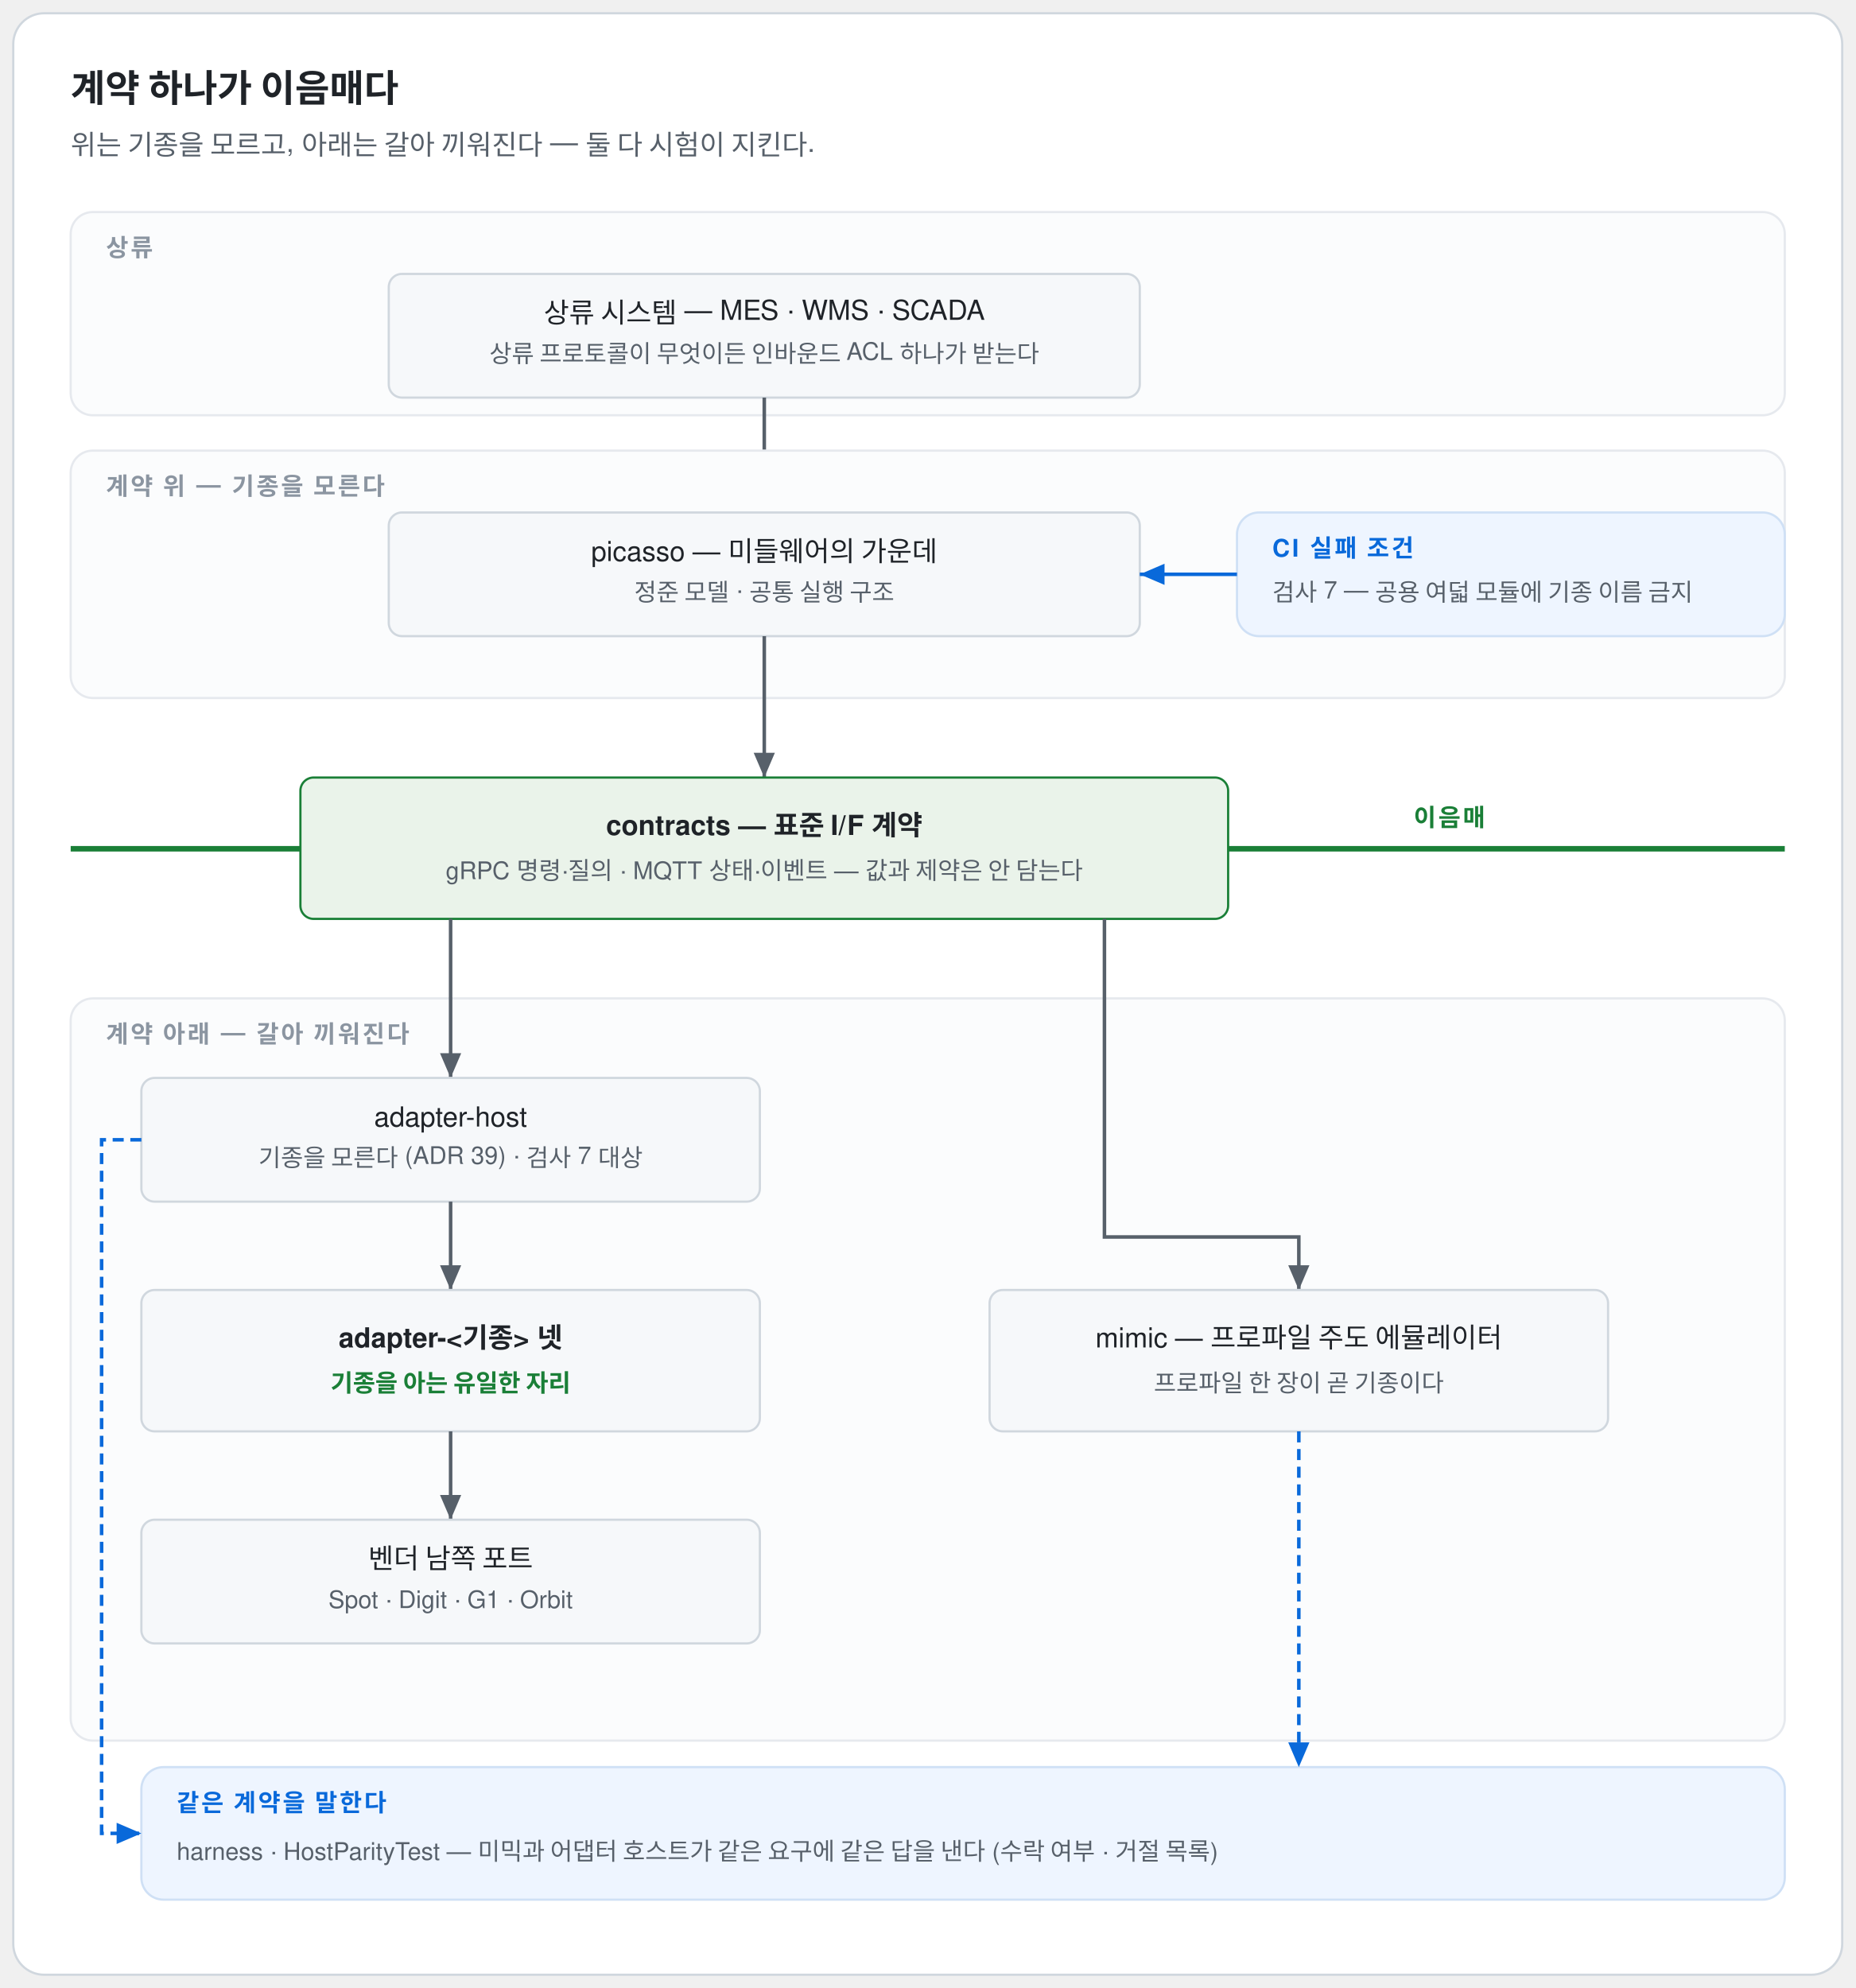
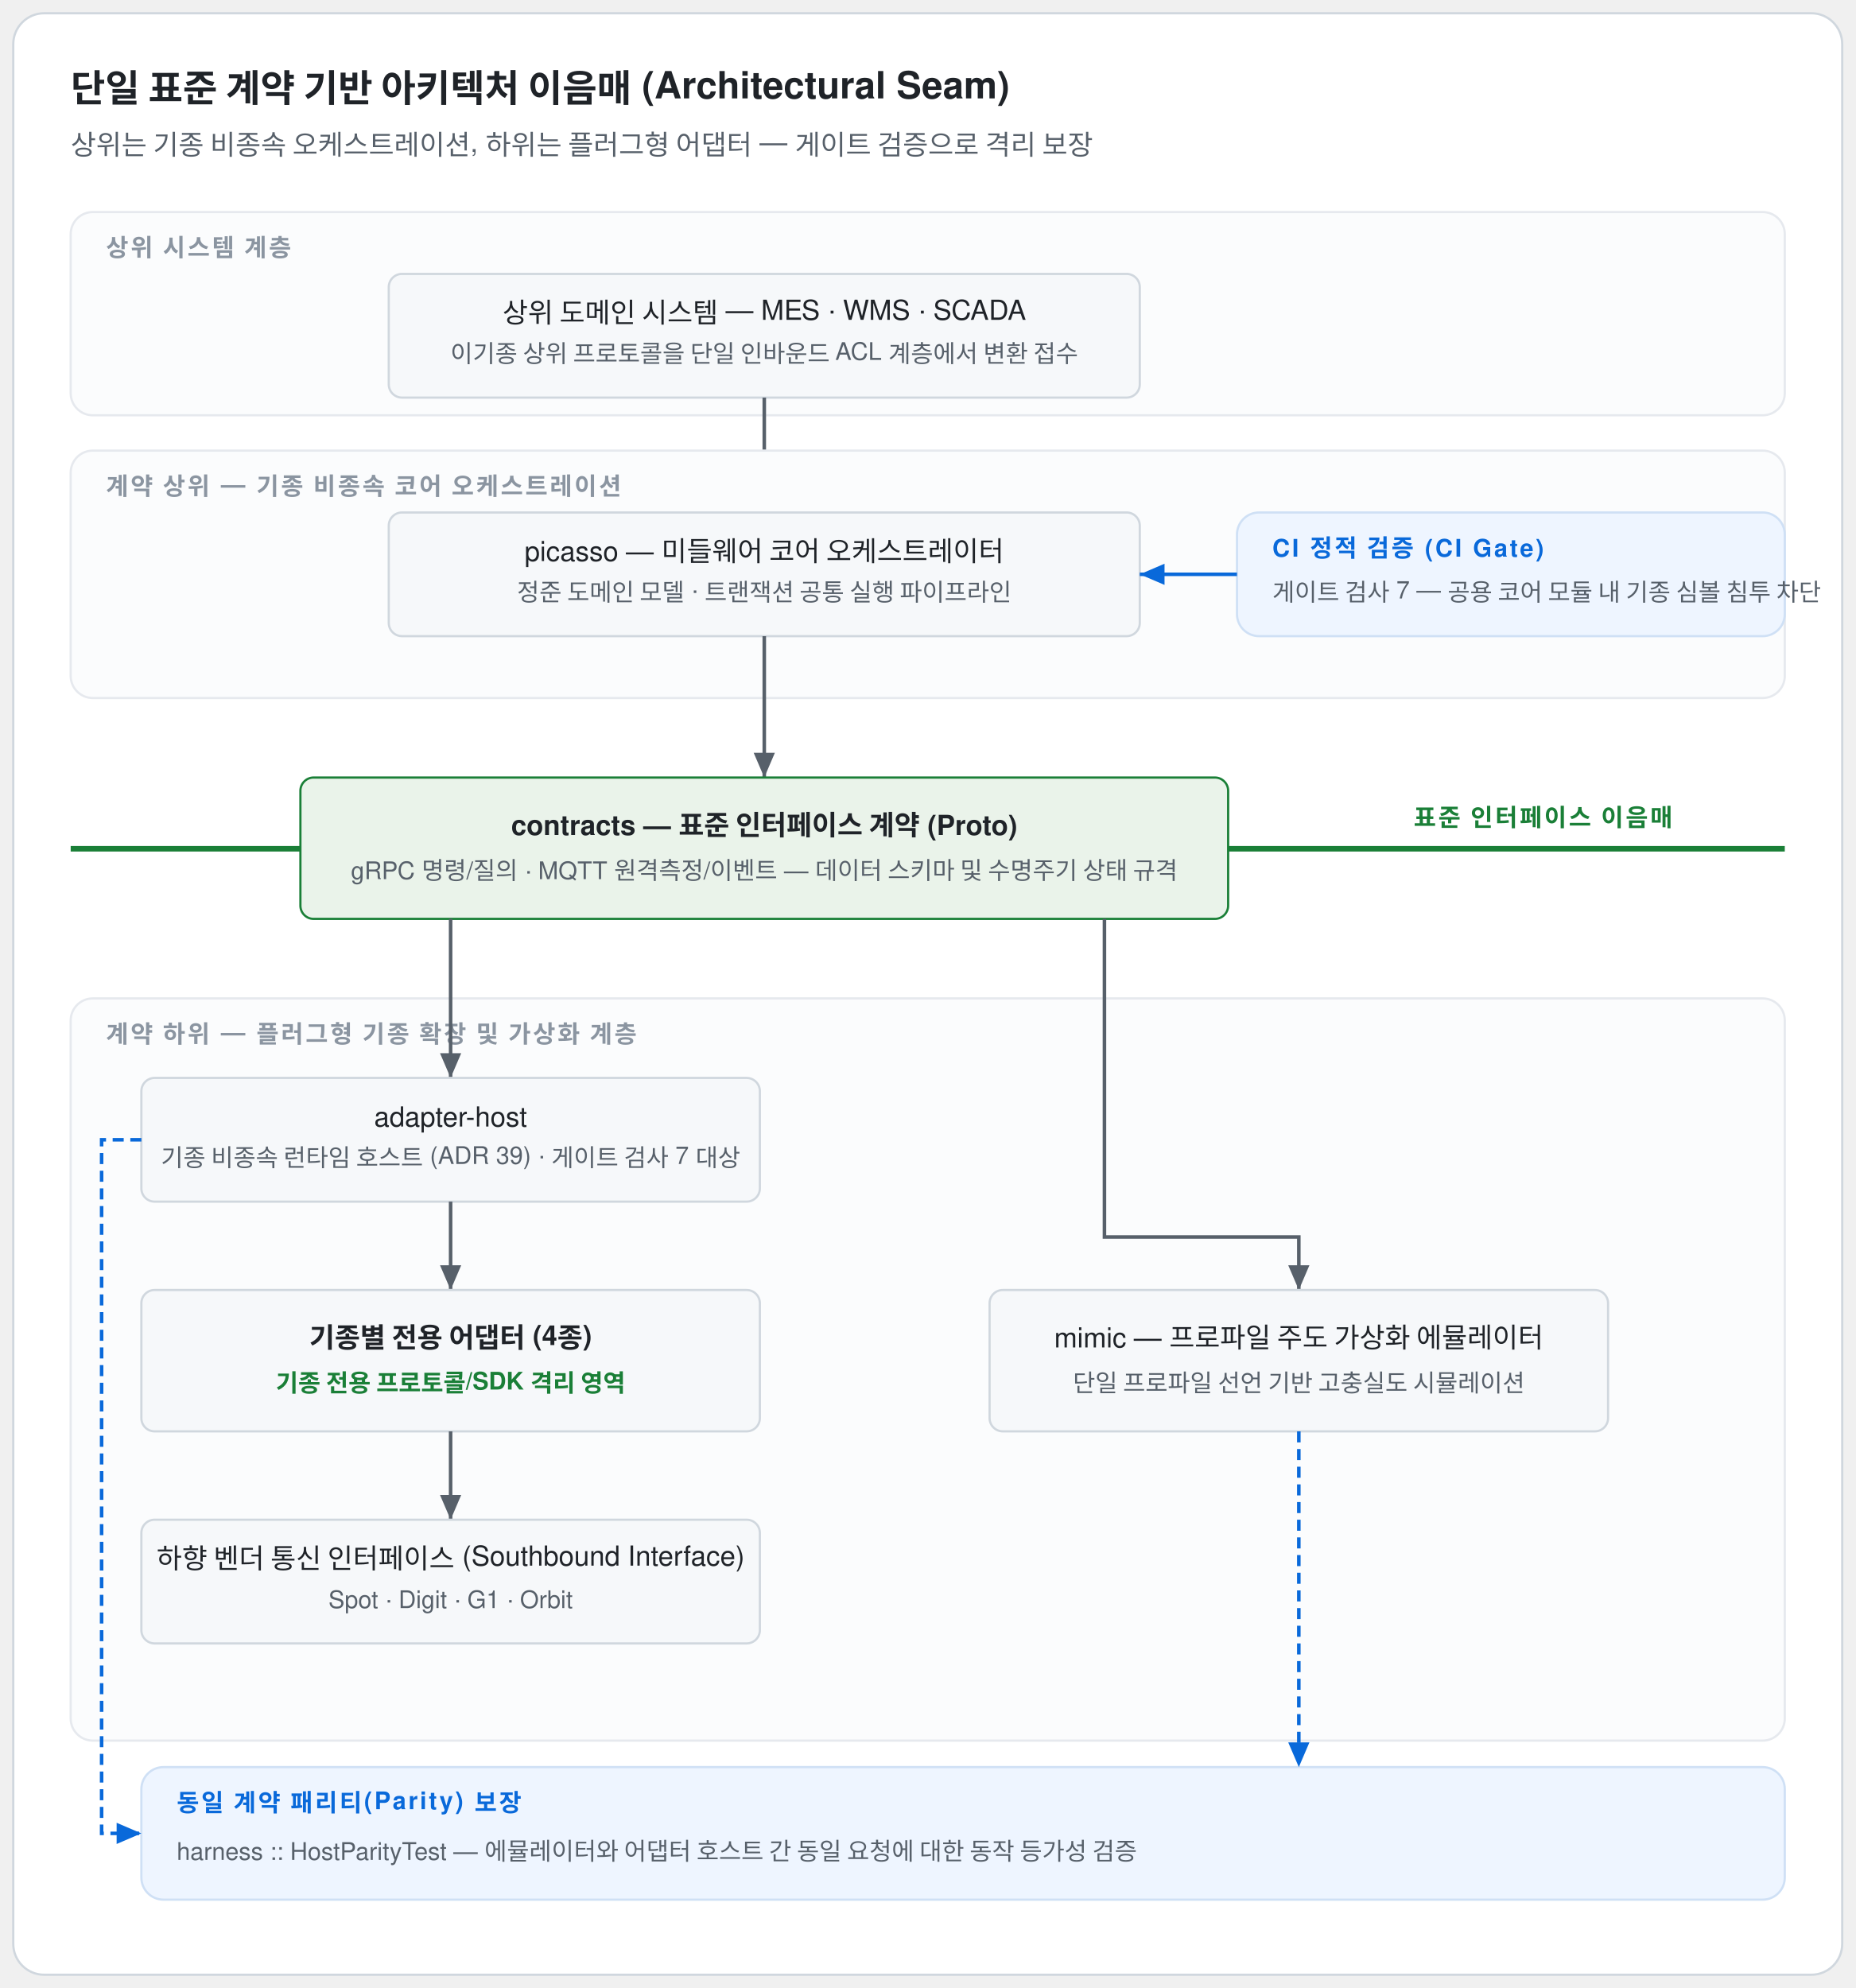
<svg xmlns="http://www.w3.org/2000/svg" width="840" height="900" viewBox="0 0 840 900" font-family="Malgun Gothic,Apple SD Gothic Neo,Noto Sans KR,Segoe UI,-apple-system,Helvetica,Arial,sans-serif">
  <defs>
    <marker id="am" markerWidth="9" markerHeight="9" refX="7" refY="3" orient="auto">
      <path d="M0,0 L7,3 L0,6 Z" fill="#57606a" />
    </marker>
    <marker id="ab" markerWidth="9" markerHeight="9" refX="7" refY="3" orient="auto">
      <path d="M0,0 L7,3 L0,6 Z" fill="#0969da" />
    </marker>
  </defs>
  <rect x="6" y="6" width="828" height="888" rx="14" fill="#ffffff" stroke="#d0d7de" />
-   <text x="32" y="46" font-size="17" font-weight="600" fill="#1f2328">계약 하나가 이음매다</text>
-   <text x="32" y="70" font-size="12.5" fill="#57606a">위는 기종을 모르고, 아래는 갈아 끼워진다 — 둘 다 시험이 지킨다.</text>
+   <text x="32" y="46" font-size="17" font-weight="600" fill="#1f2328">단일 표준 계약 기반 아키텍처 이음매 (Architectural Seam)</text>
+   <text x="32" y="70" font-size="12.5" fill="#57606a">상위는 기종 비종속 오케스트레이션, 하위는 플러그형 어댑터 — 게이트 검증으로 격리 보장</text>
  <rect x="32" y="96" width="776" height="92" rx="10" fill="#fbfcfd" stroke="#e6e9ee" />
-   <text x="48" y="116" font-size="11" font-weight="700" fill="#8b95a1" letter-spacing="1">상류</text>
+   <text x="48" y="116" font-size="11" font-weight="700" fill="#8b95a1" letter-spacing="1">상위 시스템 계층</text>
  <rect x="176" y="124" width="340" height="56" rx="6" fill="#f6f8fa" stroke="#d0d7de" />
-   <text x="346" y="146" font-size="12.5" fill="#1f2328" text-anchor="middle">상류 시스템 — MES · WMS · SCADA</text>
-   <text x="346" y="164" font-size="11" fill="#57606a" text-anchor="middle">상류 프로토콜이 무엇이든 인바운드 ACL 하나가 받는다</text>
+   <text x="346" y="146" font-size="12.5" fill="#1f2328" text-anchor="middle">상위 도메인 시스템 — MES · WMS · SCADA</text>
+   <text x="346" y="164" font-size="11" fill="#57606a" text-anchor="middle">이기종 상위 프로토콜을 단일 인바운드 ACL 계층에서 변환 접수</text>
  <polyline points="346,180 346,228" fill="none" stroke="#57606a" stroke-width="1.6" marker-end="url(#am)" />
  <rect x="32" y="204" width="776" height="112" rx="10" fill="#fbfcfd" stroke="#e6e9ee" />
-   <text x="48" y="224" font-size="11" font-weight="700" fill="#8b95a1" letter-spacing="1">계약 위 — 기종을 모른다</text>
+   <text x="48" y="224" font-size="11" font-weight="700" fill="#8b95a1" letter-spacing="1">계약 상위 — 기종 비종속 코어 오케스트레이션</text>
  <rect x="176" y="232" width="340" height="56" rx="6" fill="#f6f8fa" stroke="#d0d7de" />
-   <text x="346" y="254" font-size="12.5" fill="#1f2328" text-anchor="middle">picasso — 미들웨어의 가운데</text>
-   <text x="346" y="272" font-size="11" fill="#57606a" text-anchor="middle">정준 모델 · 공통 실행 구조</text>
+   <text x="346" y="254" font-size="12.5" fill="#1f2328" text-anchor="middle">picasso — 미들웨어 코어 오케스트레이터</text>
+   <text x="346" y="272" font-size="11" fill="#57606a" text-anchor="middle">정준 도메인 모델 · 트랜잭션 공통 실행 파이프라인</text>
  <rect x="560" y="232" width="248" height="56" rx="10" fill="#eef5ff" stroke="#cfe0f5" />
-   <text x="576" y="252" font-size="11" font-weight="700" fill="#0969da" letter-spacing="1">CI 실패 조건</text>
-   <text x="576" y="272" font-size="11" fill="#57606a">검사 7 — 공용 여덟 모듈에 기종 이름 금지</text>
+   <text x="576" y="252" font-size="11" font-weight="700" fill="#0969da" letter-spacing="1">CI 정적 검증 (CI Gate)</text>
+   <text x="576" y="272" font-size="11" fill="#57606a">게이트 검사 7 — 공용 코어 모듈 내 기종 심볼 침투 차단</text>
  <polyline points="560,260 516,260" fill="none" stroke="#0969da" stroke-width="1.6" marker-end="url(#ab)" />
  <polyline points="346,288 346,352" fill="none" stroke="#57606a" stroke-width="1.6" marker-end="url(#am)" />
  <rect x="32" y="383" width="104" height="2.5" fill="#1a7f37" />
  <rect x="556" y="383" width="252" height="2.5" fill="#1a7f37" />
-   <text x="640" y="374" font-size="11" font-weight="700" fill="#1a7f37" letter-spacing="1">이음매</text>
+   <text x="640" y="374" font-size="11" font-weight="700" fill="#1a7f37" letter-spacing="1">표준 인터페이스 이음매</text>
  <rect x="136" y="352" width="420" height="64" rx="6" fill="#eaf3ea" stroke="#1a7f37" />
-   <text x="346" y="378" font-size="12.5" font-weight="600" fill="#1f2328" text-anchor="middle">contracts — 표준 I/F 계약</text>
-   <text x="346" y="398" font-size="11" fill="#57606a" text-anchor="middle">gRPC 명령·질의 · MQTT 상태·이벤트 — 값과 제약은 안 담는다</text>
+   <text x="346" y="378" font-size="12.5" font-weight="600" fill="#1f2328" text-anchor="middle">contracts — 표준 인터페이스 계약 (Proto)</text>
+   <text x="346" y="398" font-size="11" fill="#57606a" text-anchor="middle">gRPC 명령/질의 · MQTT 원격측정/이벤트 — 데이터 스키마 및 수명주기 상태 규격</text>
  <rect x="32" y="452" width="776" height="336" rx="10" fill="#fbfcfd" stroke="#e6e9ee" />
-   <text x="48" y="472" font-size="11" font-weight="700" fill="#8b95a1" letter-spacing="1">계약 아래 — 갈아 끼워진다</text>
+   <text x="48" y="472" font-size="11" font-weight="700" fill="#8b95a1" letter-spacing="1">계약 하위 — 플러그형 기종 확장 및 가상화 계층</text>
  <polyline points="204,416 204,488" fill="none" stroke="#57606a" stroke-width="1.6" marker-end="url(#am)" />
  <polyline points="500,416 500,560 588,560 588,584" fill="none" stroke="#57606a" stroke-width="1.6" marker-end="url(#am)" />
  <rect x="64" y="488" width="280" height="56" rx="6" fill="#f6f8fa" stroke="#d0d7de" />
  <text x="204" y="510" font-size="12.5" fill="#1f2328" text-anchor="middle">adapter-host</text>
-   <text x="204" y="528" font-size="11" fill="#57606a" text-anchor="middle">기종을 모른다 (ADR 39) · 검사 7 대상</text>
+   <text x="204" y="528" font-size="11" fill="#57606a" text-anchor="middle">기종 비종속 런타임 호스트 (ADR 39) · 게이트 검사 7 대상</text>
  <polyline points="204,544 204,584" fill="none" stroke="#57606a" stroke-width="1.6" marker-end="url(#am)" />
  <rect x="64" y="584" width="280" height="64" rx="6" fill="#f6f8fa" stroke="#d0d7de" />
-   <text x="204" y="610" font-size="12.5" font-weight="600" fill="#1f2328" text-anchor="middle">adapter-&lt;기종&gt; 넷</text>
-   <text x="204" y="630" font-size="11" font-weight="700" fill="#1a7f37" text-anchor="middle">기종을 아는 유일한 자리</text>
+   <text x="204" y="610" font-size="12.5" font-weight="600" fill="#1f2328" text-anchor="middle">기종별 전용 어댑터 (4종)</text>
+   <text x="204" y="630" font-size="11" font-weight="700" fill="#1a7f37" text-anchor="middle">기종 전용 프로토콜/SDK 격리 영역</text>
  <polyline points="204,648 204,688" fill="none" stroke="#57606a" stroke-width="1.6" marker-end="url(#am)" />
  <rect x="64" y="688" width="280" height="56" rx="6" fill="#f6f8fa" stroke="#d0d7de" />
-   <text x="204" y="710" font-size="12.5" fill="#1f2328" text-anchor="middle">벤더 남쪽 포트</text>
+   <text x="204" y="710" font-size="12.5" fill="#1f2328" text-anchor="middle">하향 벤더 통신 인터페이스 (Southbound Interface)</text>
  <text x="204" y="728" font-size="11" fill="#57606a" text-anchor="middle">Spot · Digit · G1 · Orbit</text>
  <rect x="448" y="584" width="280" height="64" rx="6" fill="#f6f8fa" stroke="#d0d7de" />
-   <text x="588" y="610" font-size="12.5" fill="#1f2328" text-anchor="middle">mimic — 프로파일 주도 에뮬레이터</text>
-   <text x="588" y="630" font-size="11" fill="#57606a" text-anchor="middle">프로파일 한 장이 곧 기종이다</text>
+   <text x="588" y="610" font-size="12.5" fill="#1f2328" text-anchor="middle">mimic — 프로파일 주도 가상화 에뮬레이터</text>
+   <text x="588" y="630" font-size="11" fill="#57606a" text-anchor="middle">단일 프로파일 선언 기반 고충실도 시뮬레이션</text>
  <rect x="64" y="800" width="744" height="60" rx="10" fill="#eef5ff" stroke="#cfe0f5" />
-   <text x="80" y="820" font-size="11" font-weight="700" fill="#0969da" letter-spacing="1">같은 계약을 말한다</text>
-   <text x="80" y="842" font-size="11" fill="#57606a">harness · HostParityTest — 미믹과 어댑터 호스트가 같은 요구에 같은 답을 낸다 (수락 여부 · 거절 목록)</text>
+   <text x="80" y="820" font-size="11" font-weight="700" fill="#0969da" letter-spacing="1">동일 계약 패리티(Parity) 보장</text>
+   <text x="80" y="842" font-size="11" fill="#57606a">harness :: HostParityTest — 에뮬레이터와 어댑터 호스트 간 동일 요청에 대한 동작 등가성 검증</text>
  <polyline points="64,516 46,516 46,830 64,830" fill="none" stroke="#0969da" stroke-width="1.6" stroke-dasharray="5 3" marker-end="url(#ab)" />
  <polyline points="588,648 588,800" fill="none" stroke="#0969da" stroke-width="1.6" stroke-dasharray="5 3" marker-end="url(#ab)" />
</svg>
